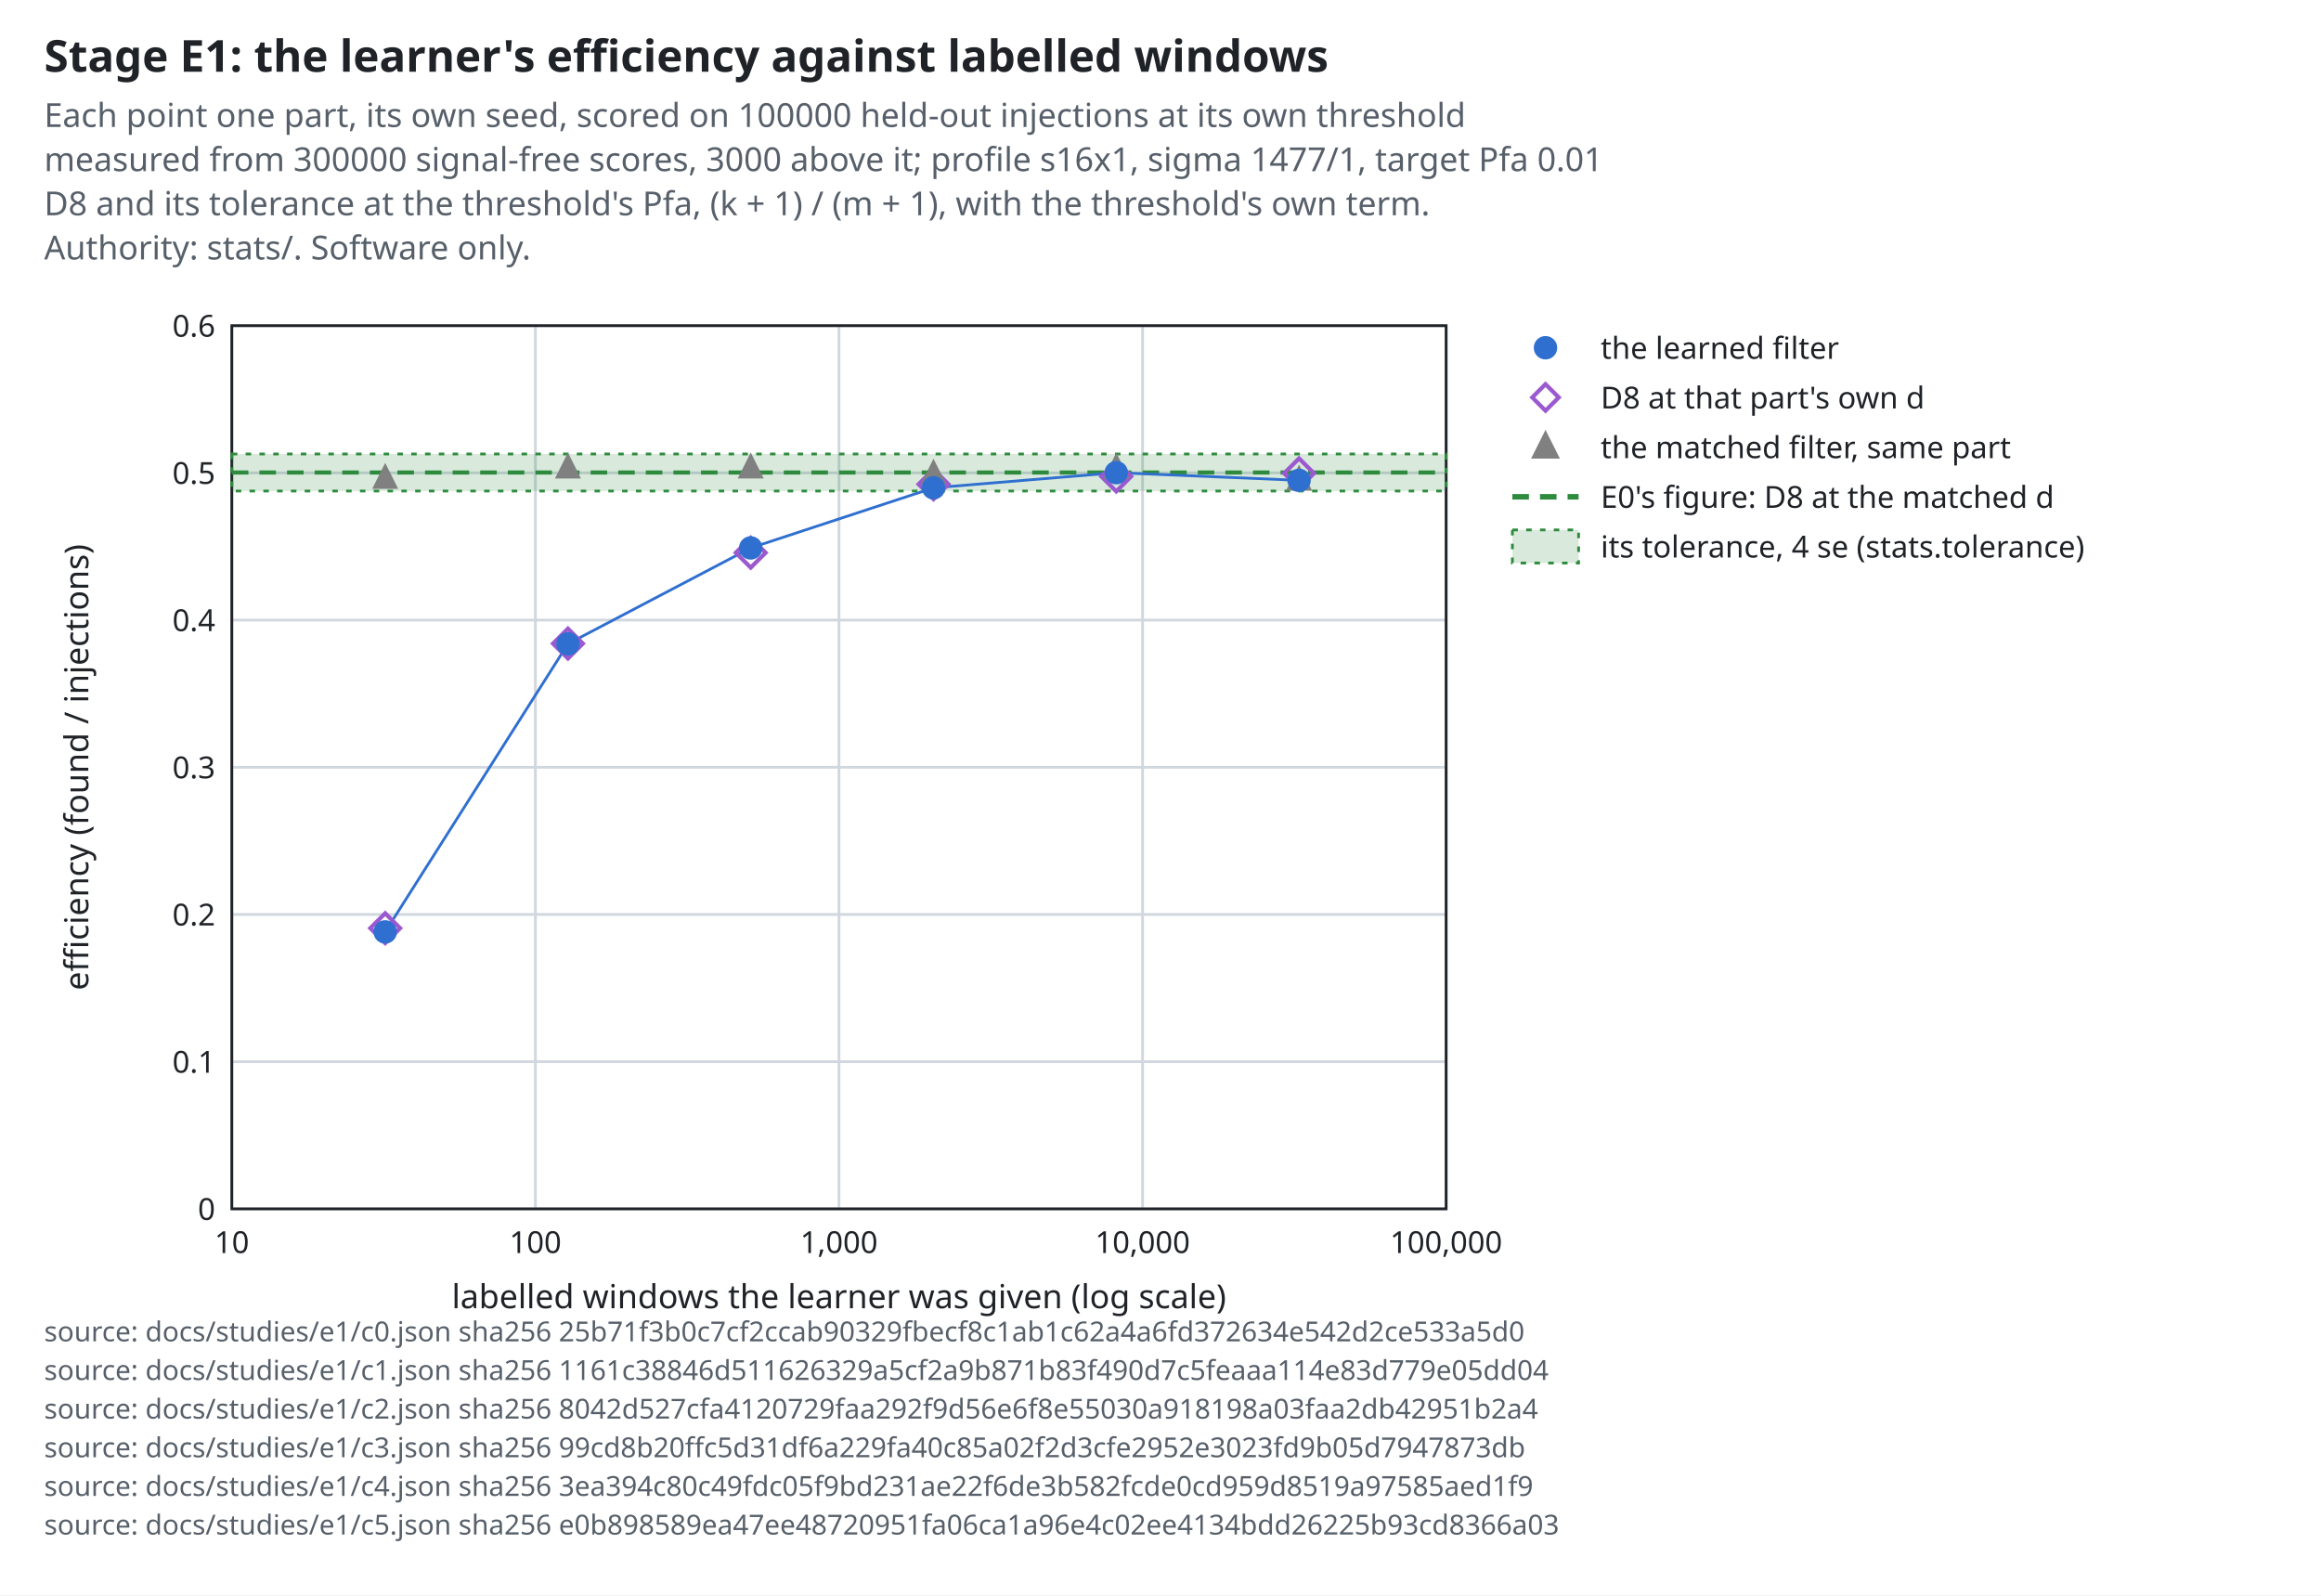
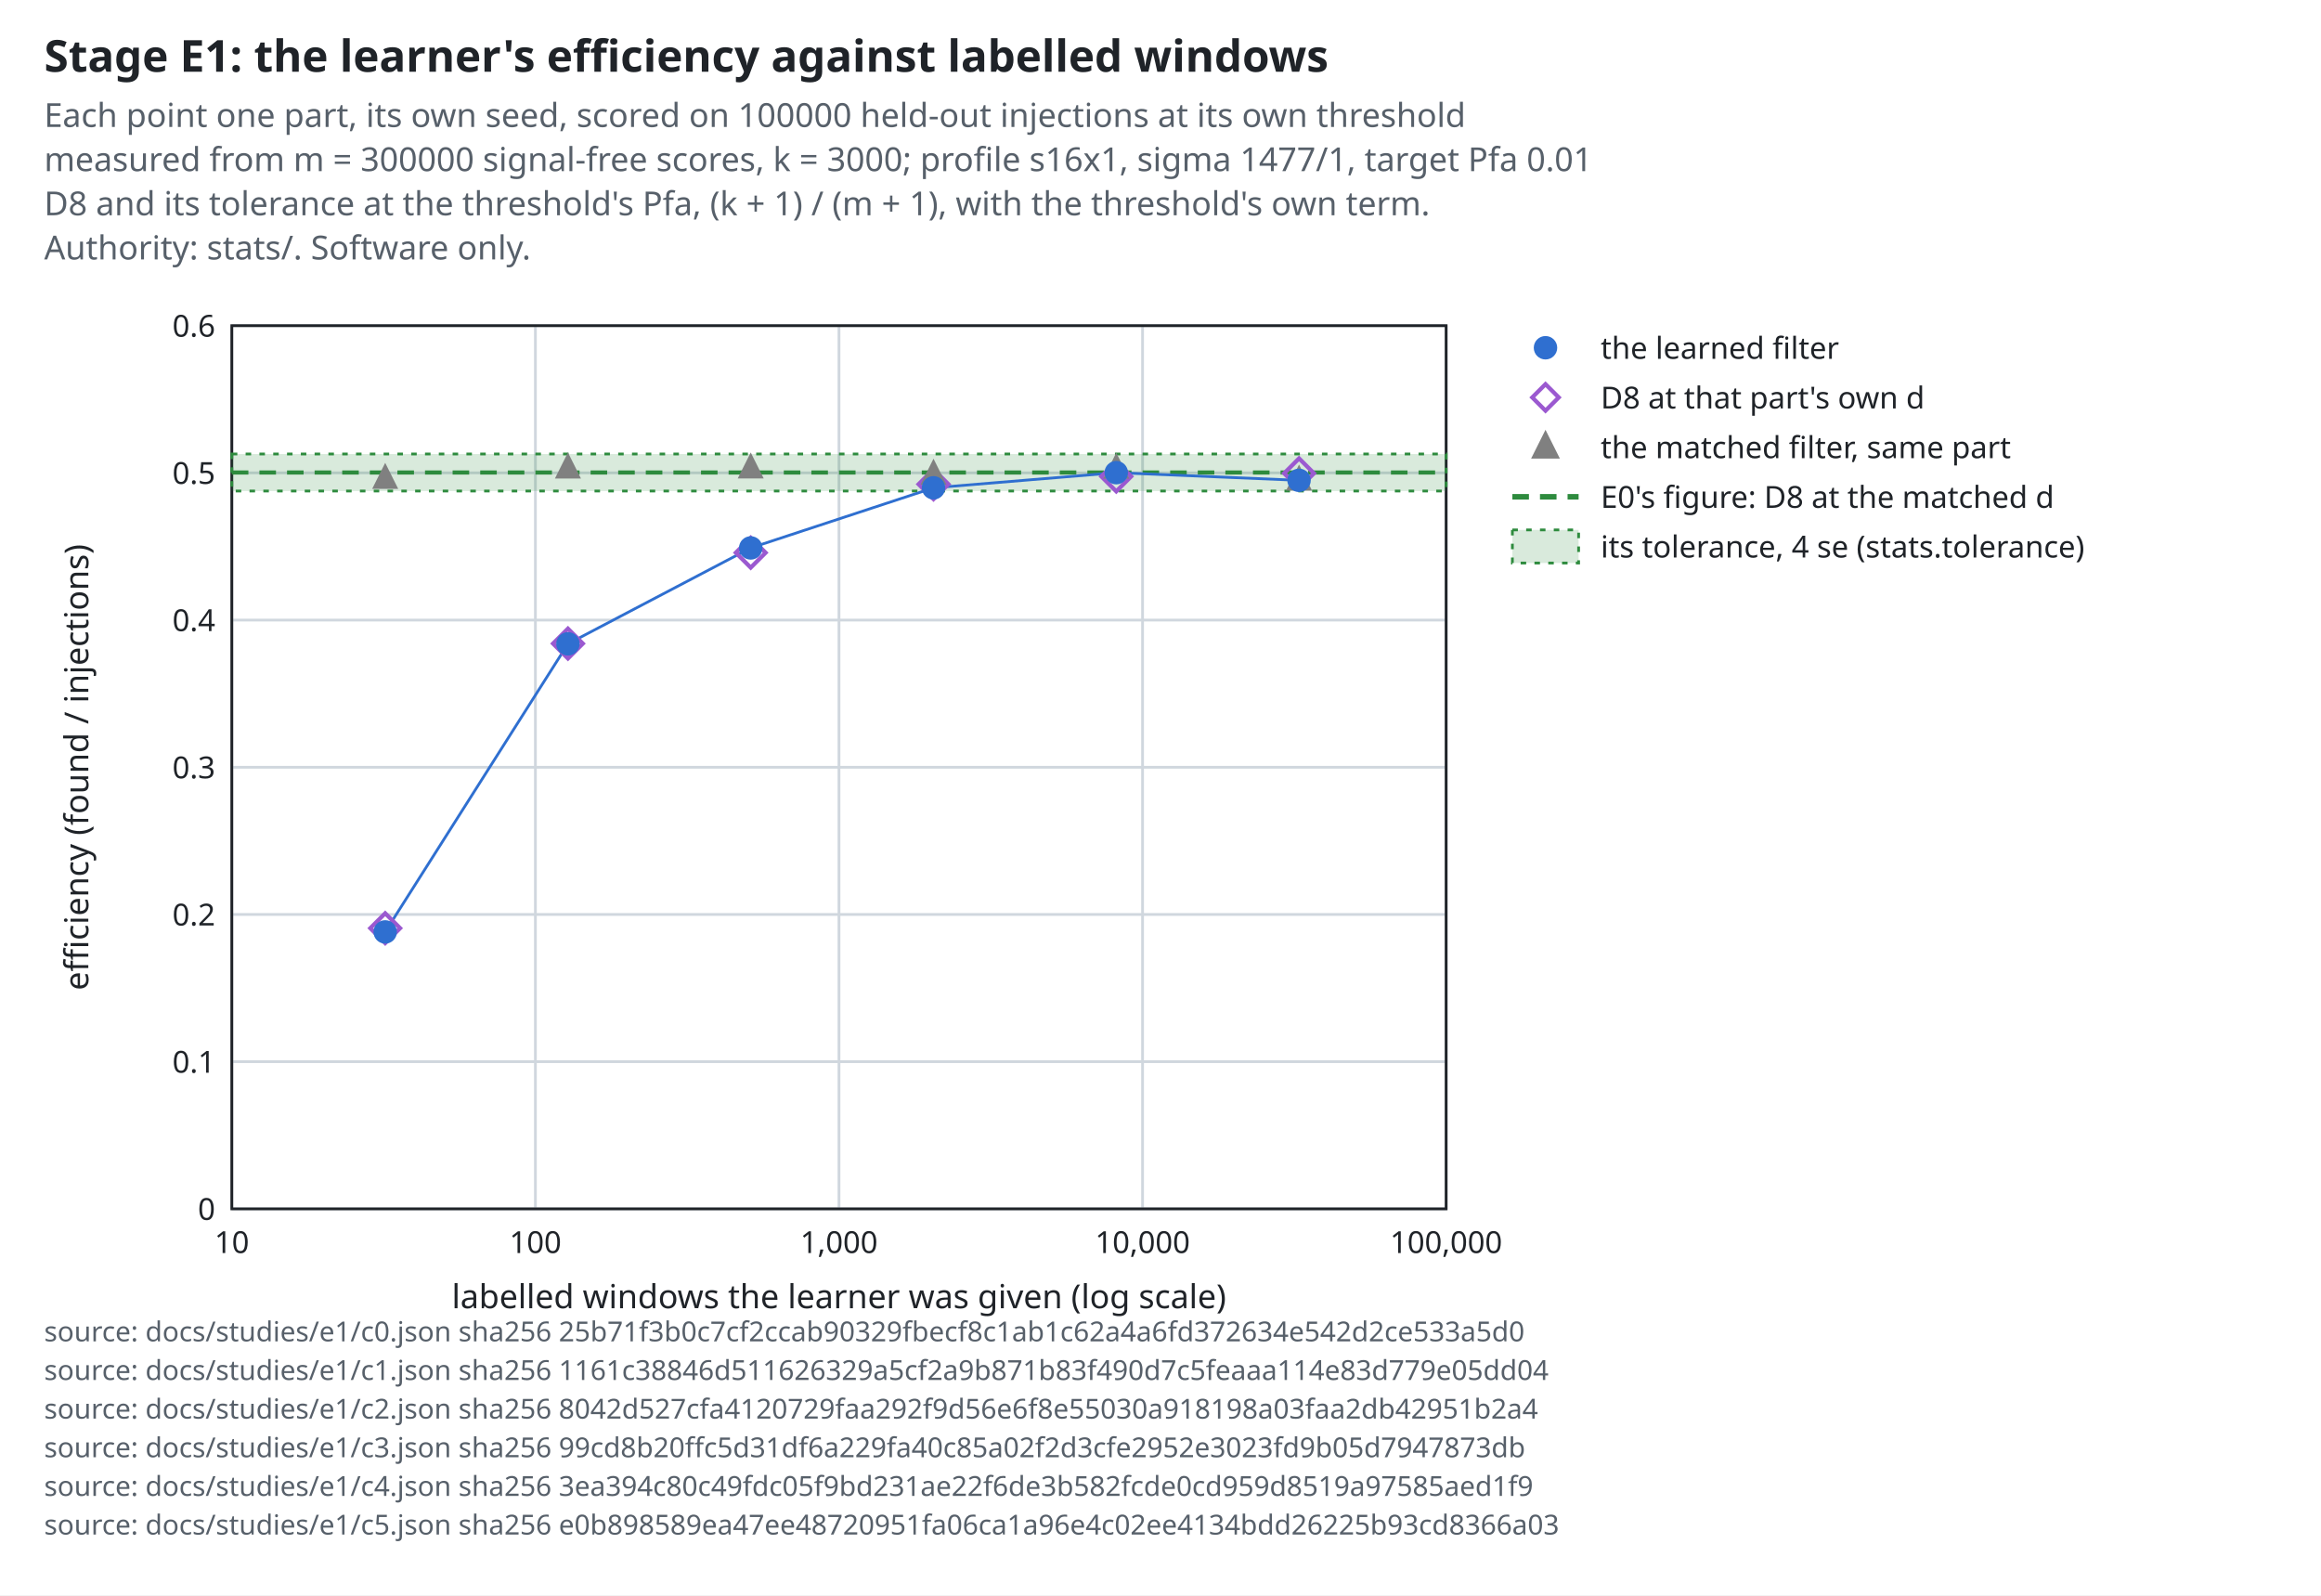
<svg xmlns="http://www.w3.org/2000/svg" width="841" height="578" viewBox="0 0 841 578" font-family="sans-serif" role="img" aria-label="Stage E1: the learner's efficiency against labelled windows">
  <style>@media (prefers-color-scheme: dark){.bg{fill:#0d1117}.ink{fill:#e6edf3}.muted{fill:#9198a1}.grid{stroke:#30363d}.axis{stroke:#e6edf3}}</style>
  <rect class="bg" fill="#ffffff" height="578.00" width="841.00" x="0.00" y="0.00" />
  <text class="ink" fill="#1f2328" font-size="16" font-weight="bold" text-anchor="start" x="16.00" y="26.00">Stage E1: the learner's efficiency against labelled windows</text>
  <text class="muted" fill="#57606a" font-size="12" text-anchor="start" x="16.00" y="46.00">Each point one part, its own seed, scored on 100000 held-out injections at its own threshold</text>
-   <text class="muted" fill="#57606a" font-size="12" text-anchor="start" x="16.00" y="62.00">measured from 300000 signal-free scores, 3000 above it; profile s16x1, sigma 1477/1, target Pfa 0.01</text>
+   <text class="muted" fill="#57606a" font-size="12" text-anchor="start" x="16.00" y="62.00">measured from m = 300000 signal-free scores, k = 3000; profile s16x1, sigma 1477/1, target Pfa 0.01</text>
  <text class="muted" fill="#57606a" font-size="12" text-anchor="start" x="16.00" y="78.00">D8 and its tolerance at the threshold's Pfa, (k + 1) / (m + 1), with the threshold's own term.</text>
  <text class="muted" fill="#57606a" font-size="12" text-anchor="start" x="16.00" y="94.00">Authority: stats/. Software only.</text>
  <g class="panel" data-height="320.00" data-left="84.00" data-panel="main" data-top="118.00" data-width="440.00" data-x-hi="100000" data-x-lo="10" data-x-scale="log10" data-y-hi="0.6" data-y-lo="0.0" data-y-scale="linear">
    <line class="grid" stroke="#d0d7de" stroke-width="1" x1="84.00" x2="524.00" y1="438.00" y2="438.00" />
    <text class="ink" fill="#1f2328" font-size="11" text-anchor="end" x="78.00" y="442.00">0</text>
    <line class="grid" stroke="#d0d7de" stroke-width="1" x1="84.00" x2="524.00" y1="384.67" y2="384.67" />
    <text class="ink" fill="#1f2328" font-size="11" text-anchor="end" x="78.00" y="388.67">0.1</text>
    <line class="grid" stroke="#d0d7de" stroke-width="1" x1="84.00" x2="524.00" y1="331.33" y2="331.33" />
    <text class="ink" fill="#1f2328" font-size="11" text-anchor="end" x="78.00" y="335.33">0.2</text>
    <line class="grid" stroke="#d0d7de" stroke-width="1" x1="84.00" x2="524.00" y1="278.00" y2="278.00" />
    <text class="ink" fill="#1f2328" font-size="11" text-anchor="end" x="78.00" y="282.00">0.3</text>
    <line class="grid" stroke="#d0d7de" stroke-width="1" x1="84.00" x2="524.00" y1="224.67" y2="224.67" />
    <text class="ink" fill="#1f2328" font-size="11" text-anchor="end" x="78.00" y="228.67">0.4</text>
    <line class="grid" stroke="#d0d7de" stroke-width="1" x1="84.00" x2="524.00" y1="171.33" y2="171.33" />
    <text class="ink" fill="#1f2328" font-size="11" text-anchor="end" x="78.00" y="175.33">0.5</text>
    <line class="grid" stroke="#d0d7de" stroke-width="1" x1="84.00" x2="524.00" y1="118.00" y2="118.00" />
    <text class="ink" fill="#1f2328" font-size="11" text-anchor="end" x="78.00" y="122.00">0.6</text>
    <line class="grid" stroke="#d0d7de" stroke-width="1" x1="84.00" x2="84.00" y1="118.00" y2="438.00" />
    <text class="ink" fill="#1f2328" font-size="11" text-anchor="middle" x="84.00" y="454.00">10</text>
    <line class="grid" stroke="#d0d7de" stroke-width="1" x1="194.00" x2="194.00" y1="118.00" y2="438.00" />
    <text class="ink" fill="#1f2328" font-size="11" text-anchor="middle" x="194.00" y="454.00">100</text>
    <line class="grid" stroke="#d0d7de" stroke-width="1" x1="304.00" x2="304.00" y1="118.00" y2="438.00" />
    <text class="ink" fill="#1f2328" font-size="11" text-anchor="middle" x="304.00" y="454.00">1,000</text>
    <line class="grid" stroke="#d0d7de" stroke-width="1" x1="414.00" x2="414.00" y1="118.00" y2="438.00" />
    <text class="ink" fill="#1f2328" font-size="11" text-anchor="middle" x="414.00" y="454.00">10,000</text>
    <line class="grid" stroke="#d0d7de" stroke-width="1" x1="524.00" x2="524.00" y1="118.00" y2="438.00" />
    <text class="ink" fill="#1f2328" font-size="11" text-anchor="middle" x="524.00" y="454.00">100,000</text>
    <rect class="axis" fill="none" height="320.00" stroke="#1f2328" stroke-width="1" width="440.00" x="84.00" y="118.00" />
    <text class="ink" fill="#1f2328" font-size="12" text-anchor="middle" x="304.00" y="474.00">labelled windows the learner was given (log scale)</text>
    <text class="ink" fill="#1f2328" font-size="12" text-anchor="middle" transform="rotate(-90 32.00 278.00)" x="32.00" y="278.00">efficiency (found / injections)</text>
    <rect data-hi="0.5128359886540265" data-lo="0.4876747626506396" data-series="e0-tolerance" fill="#2e8b3e" fill-opacity="0.18" height="13.42" stroke="#2e8b3e" stroke-dasharray="2 3" stroke-width="1" width="440.00" x="84.00" y="164.49" />
    <line data-series="e0-figure" data-y="0.500255375652333" stroke="#2e8b3e" stroke-dasharray="6 4" stroke-width="1.5" x1="84.00" x2="524.00" y1="171.20" y2="171.20" />
    <polyline data-series="learned-line" fill="none" points="139.57,337.66 205.79,233.28 272.02,198.53 338.25,176.75 404.47,171.26 470.70,174.04" stroke="#2f6fd0" stroke-width="1.0" />
    <polygon data-cx="139.57" data-cy="336.31" data-series="own-d8" data-x="32" data-y="0.19065954470015242" fill="none" points="139.57,330.91 144.97,336.31 139.57,341.71 134.17,336.31" stroke="#9b59d0" stroke-width="1.5" />
    <polygon data-cx="139.57" data-cy="173.39" data-series="matched" data-x="32" data-y="49614/100000" fill="#808080" points="139.57,169.37 143.07,176.37 136.07,176.37" stroke="#808080" stroke-width="1.5" />
    <circle cx="139.57" cy="337.66" data-series="learned" data-x="32" data-y="18814/100000" fill="#2f6fd0" r="3.50" stroke="#2f6fd0" stroke-width="1.5" />
    <polygon data-cx="205.79" data-cy="233.18" data-series="own-d8" data-x="128" data-y="0.38403007764540414" fill="none" points="205.79,227.78 211.19,233.18 205.79,238.58 200.39,233.18" stroke="#9b59d0" stroke-width="1.5" />
    <polygon data-cx="205.79" data-cy="169.65" data-series="matched" data-x="128" data-y="50316/100000" fill="#808080" points="205.79,165.62 209.29,172.62 202.29,172.62" stroke="#808080" stroke-width="1.5" />
    <circle cx="205.79" cy="233.28" data-series="learned" data-x="128" data-y="38385/100000" fill="#2f6fd0" r="3.50" stroke="#2f6fd0" stroke-width="1.5" />
    <polygon data-cx="272.02" data-cy="200.26" data-series="own-d8" data-x="512" data-y="0.44576989692250124" fill="none" points="272.02,194.86 277.42,200.26 272.02,205.66 266.62,200.26" stroke="#9b59d0" stroke-width="1.5" />
    <polygon data-cx="272.02" data-cy="169.63" data-series="matched" data-x="512" data-y="50319/100000" fill="#808080" points="272.02,165.61 275.52,172.61 268.52,172.61" stroke="#808080" stroke-width="1.5" />
    <circle cx="272.02" cy="198.53" data-series="learned" data-x="512" data-y="44901/100000" fill="#2f6fd0" r="3.50" stroke="#2f6fd0" stroke-width="1.5" />
    <polygon data-cx="338.25" data-cy="175.44" data-series="own-d8" data-x="2048" data-y="0.4923017382675581" fill="none" points="338.25,170.04 343.65,175.44 338.25,180.84 332.85,175.44" stroke="#9b59d0" stroke-width="1.5" />
    <polygon data-cx="338.25" data-cy="171.89" data-series="matched" data-x="2048" data-y="49895/100000" fill="#808080" points="338.25,167.87 341.75,174.87 334.75,174.87" stroke="#808080" stroke-width="1.5" />
    <circle cx="338.25" cy="176.75" data-series="learned" data-x="2048" data-y="48985/100000" fill="#2f6fd0" r="3.50" stroke="#2f6fd0" stroke-width="1.5" />
    <polygon data-cx="404.47" data-cy="172.63" data-series="own-d8" data-x="8192" data-y="0.49756557601715323" fill="none" points="404.47,167.23 409.87,172.63 404.47,178.03 399.07,172.63" stroke="#9b59d0" stroke-width="1.5" />
    <polygon data-cx="404.47" data-cy="169.73" data-series="matched" data-x="8192" data-y="50301/100000" fill="#808080" points="404.47,165.70 407.97,172.70 400.97,172.70" stroke="#808080" stroke-width="1.5" />
    <circle cx="404.47" cy="171.26" data-series="learned" data-x="8192" data-y="50013/100000" fill="#2f6fd0" r="3.50" stroke="#2f6fd0" stroke-width="1.5" />
    <polygon data-cx="470.70" data-cy="171.50" data-series="own-d8" data-x="32768" data-y="0.4996810656526574" fill="none" points="470.70,166.10 476.10,171.50 470.70,176.90 465.30,171.50" stroke="#9b59d0" stroke-width="1.5" />
    <polygon data-cx="470.70" data-cy="174.02" data-series="matched" data-x="32768" data-y="49496/100000" fill="#808080" points="470.70,170.00 474.20,177.00 467.20,177.00" stroke="#808080" stroke-width="1.5" />
    <circle cx="470.70" cy="174.04" data-series="learned" data-x="32768" data-y="49492/100000" fill="#2f6fd0" r="3.50" stroke="#2f6fd0" stroke-width="1.5" />
  </g>
  <g class="legend">
    <circle cx="560" cy="126.00" fill="#2f6fd0" r="3.50" stroke="#2f6fd0" stroke-width="1.5" />
    <text class="ink" fill="#1f2328" font-size="11" text-anchor="start" x="580.00" y="130.00">the learned filter</text>
    <polygon data-cx="560" data-cy="144.00" fill="none" points="560.00,139.20 564.80,144.00 560.00,148.80 555.20,144.00" stroke="#9b59d0" stroke-width="1.5" />
    <text class="ink" fill="#1f2328" font-size="11" text-anchor="start" x="580.00" y="148.00">D8 at that part's own d</text>
    <polygon data-cx="560" data-cy="162.00" fill="#808080" points="560.00,157.40 564.00,165.40 556.00,165.40" stroke="#808080" stroke-width="1.5" />
    <text class="ink" fill="#1f2328" font-size="11" text-anchor="start" x="580.00" y="166.00">the matched filter, same part</text>
    <line stroke="#2e8b3e" stroke-dasharray="6 4" stroke-width="2" x1="548" x2="572" y1="180.00" y2="180.00" />
    <text class="ink" fill="#1f2328" font-size="11" text-anchor="start" x="580.00" y="184.00">E0's figure: D8 at the matched d</text>
    <rect fill="#2e8b3e" fill-opacity="0.18" height="12.00" stroke="#2e8b3e" stroke-dasharray="2 3" stroke-width="1" width="24.00" x="548" y="192.00" />
    <text class="ink" fill="#1f2328" font-size="11" text-anchor="start" x="580.00" y="202.00">its tolerance, 4 se (stats.tolerance)</text>
  </g>
  <text class="muted" fill="#57606a" font-size="10" text-anchor="start" x="16.00" y="486.00">source: docs/studies/e1/c0.json  sha256 25b71f3b0c7cf2ccab90329fbecf8c1ab1c62a4a6fd372634e542d2ce533a5d0</text>
  <text class="muted" fill="#57606a" font-size="10" text-anchor="start" x="16.00" y="500.00">source: docs/studies/e1/c1.json  sha256 1161c38846d511626329a5cf2a9b871b83f490d7c5feaaa114e83d779e05dd04</text>
  <text class="muted" fill="#57606a" font-size="10" text-anchor="start" x="16.00" y="514.00">source: docs/studies/e1/c2.json  sha256 8042d527cfa4120729faa292f9d56e6f8e55030a918198a03faa2db42951b2a4</text>
  <text class="muted" fill="#57606a" font-size="10" text-anchor="start" x="16.00" y="528.00">source: docs/studies/e1/c3.json  sha256 99cd8b20ffc5d31df6a229fa40c85a02f2d3cfe2952e3023fd9b05d7947873db</text>
  <text class="muted" fill="#57606a" font-size="10" text-anchor="start" x="16.00" y="542.00">source: docs/studies/e1/c4.json  sha256 3ea394c80c49fdc05f9bd231ae22f6de3b582fcde0cd959d8519a97585aed1f9</text>
  <text class="muted" fill="#57606a" font-size="10" text-anchor="start" x="16.00" y="556.00">source: docs/studies/e1/c5.json  sha256 e0b898589ea47ee48720951fa06ca1a96e4c02ee4134bdd26225b93cd8366a03</text>
</svg>
